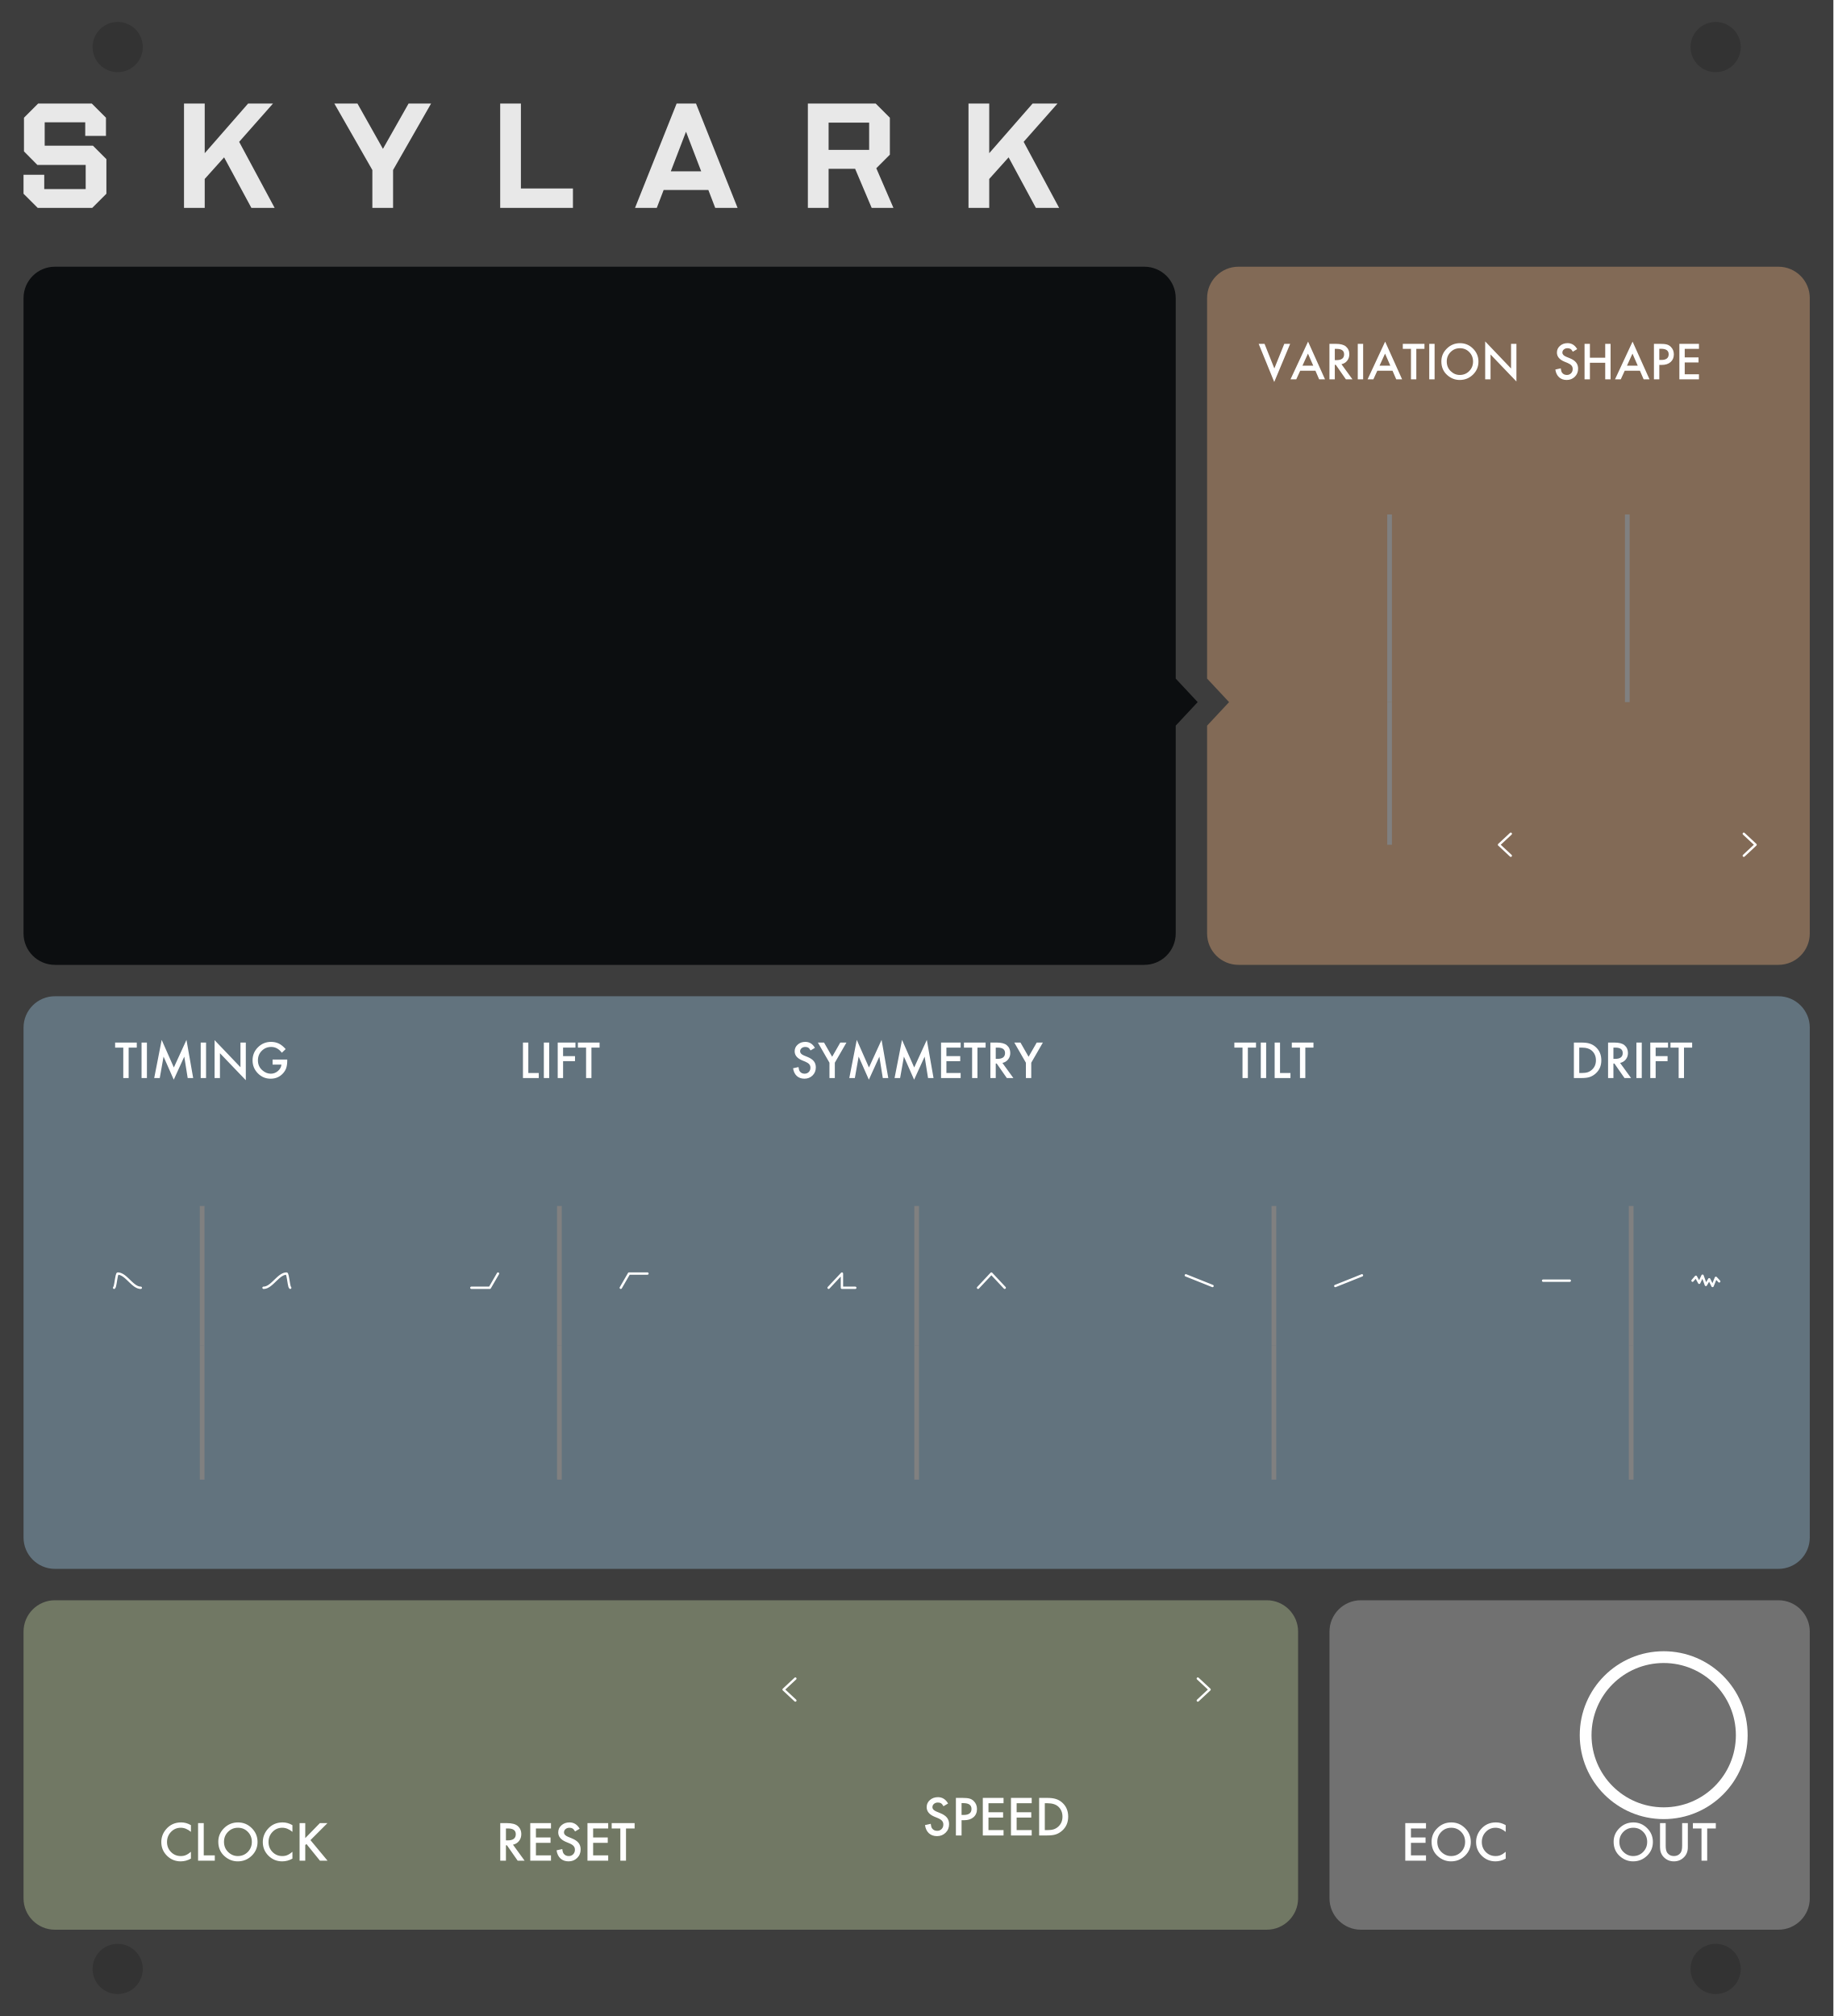
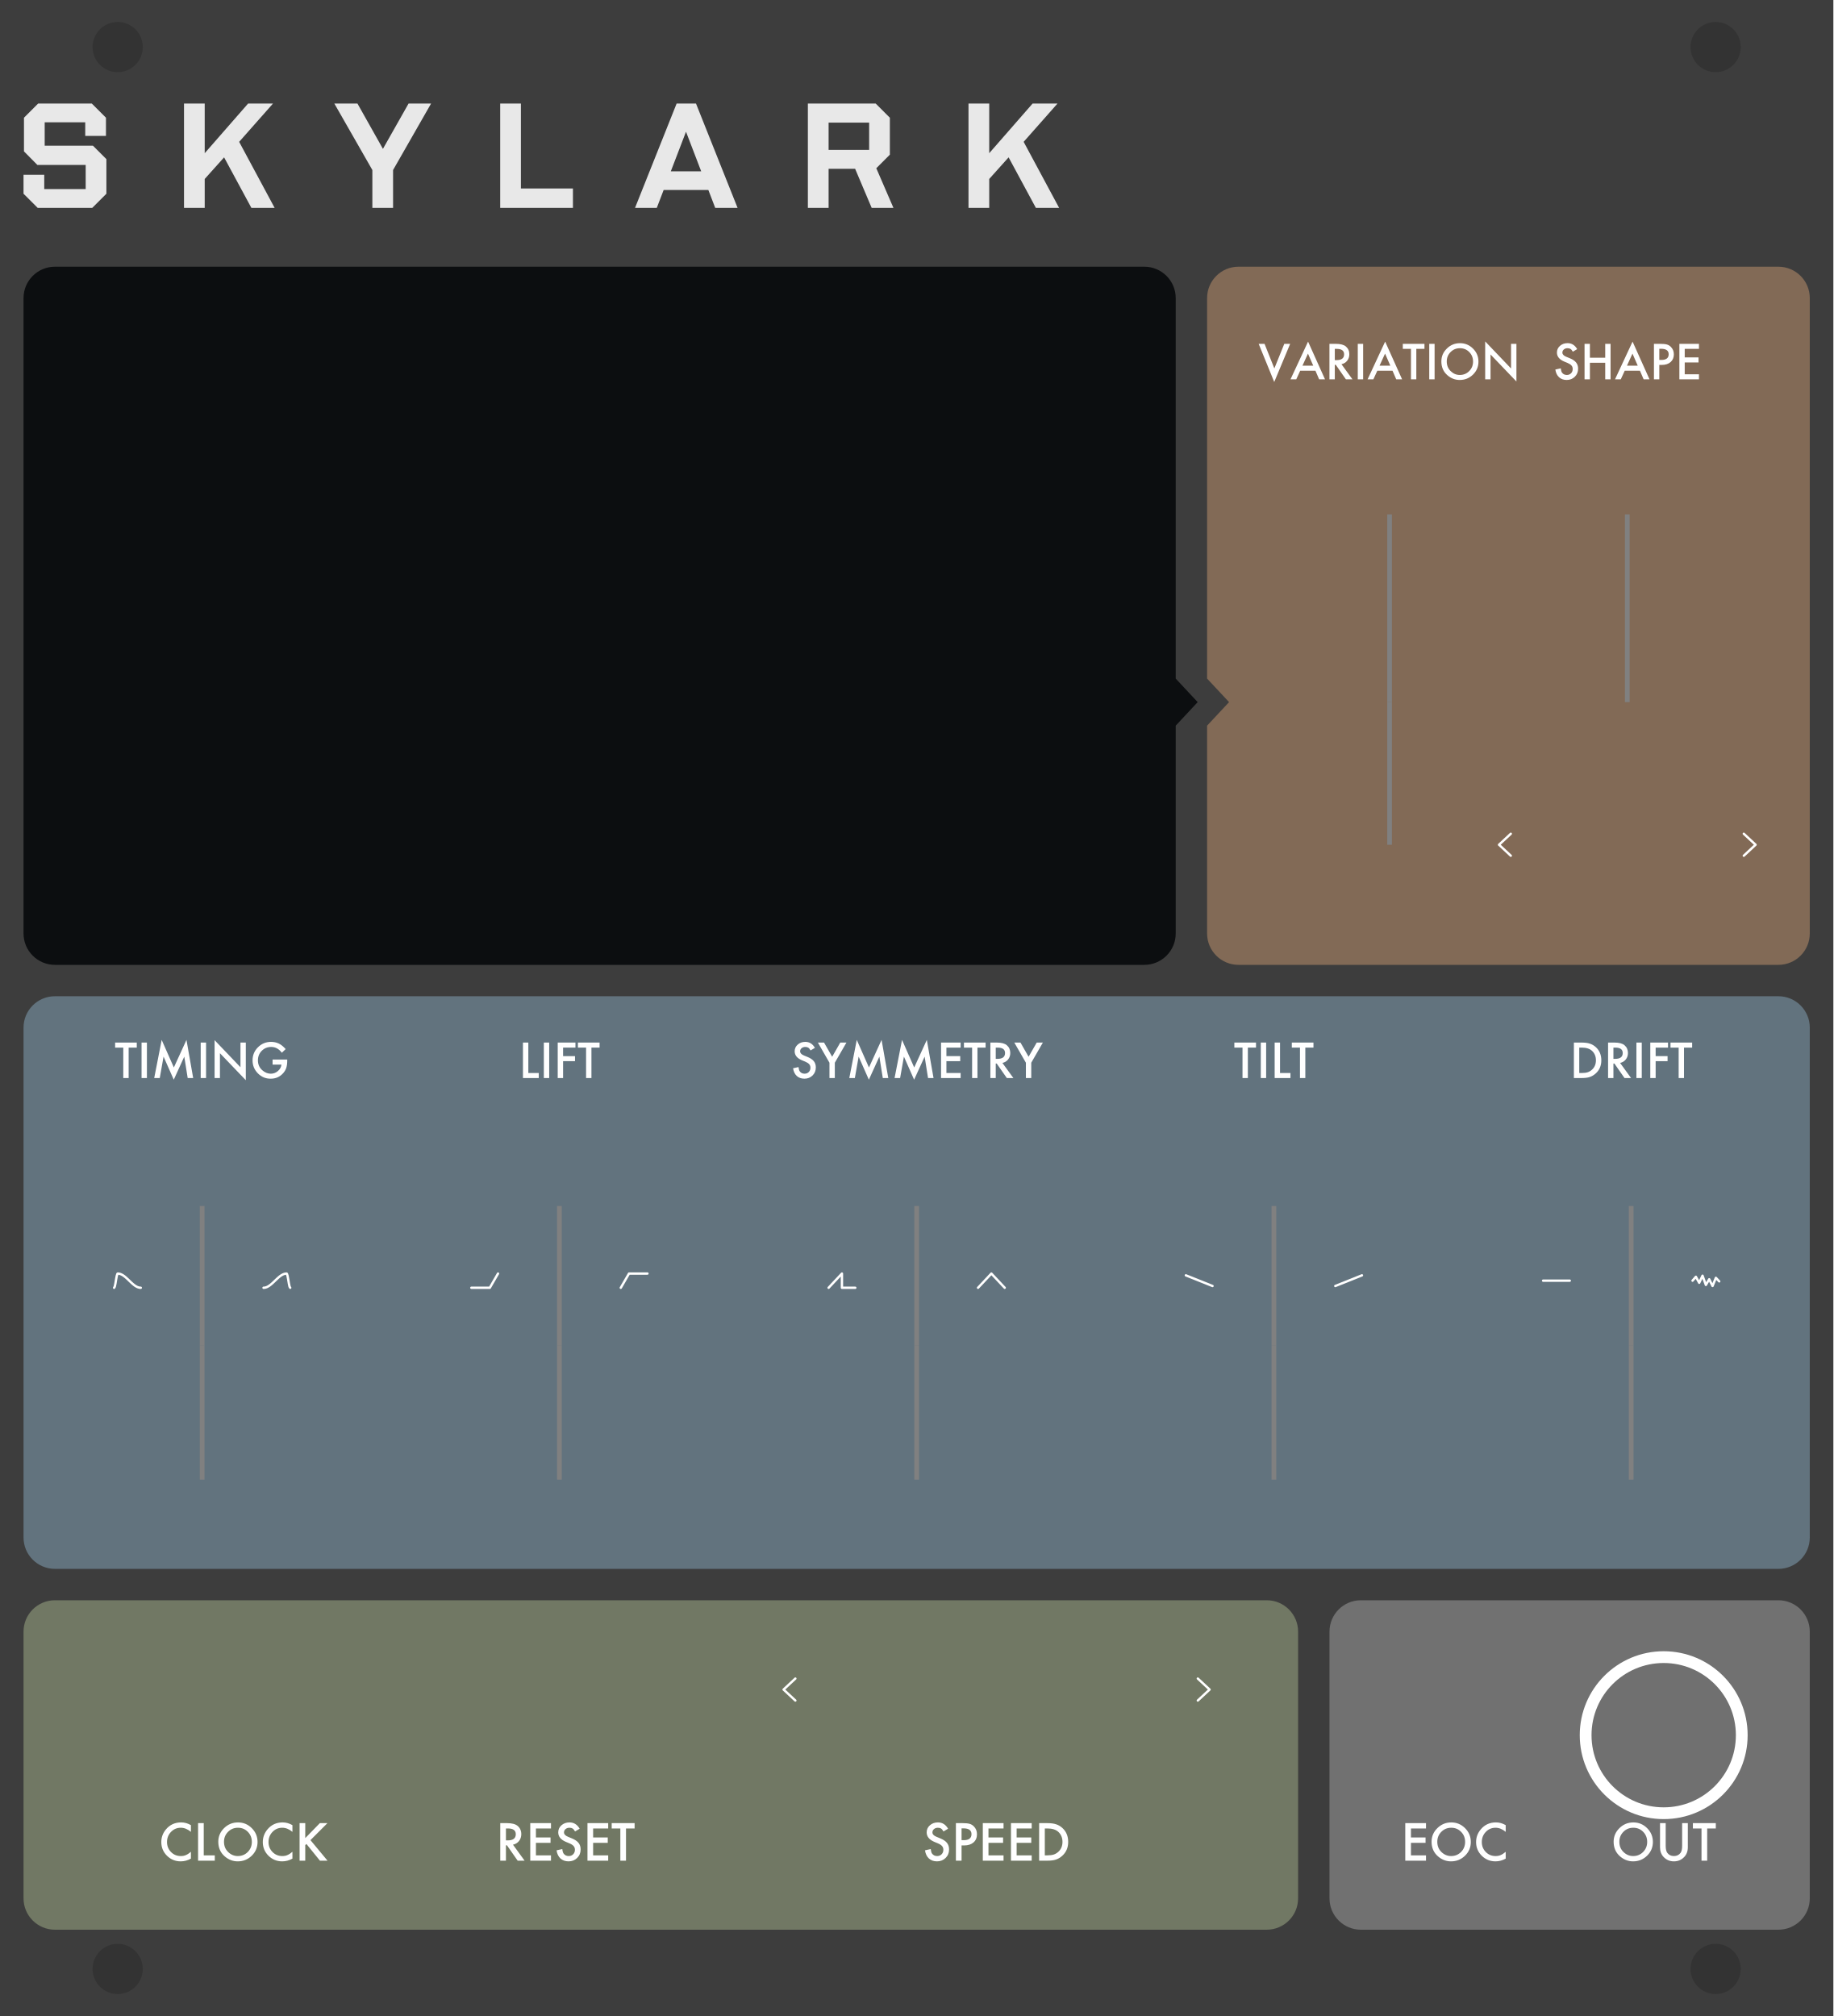
<svg xmlns="http://www.w3.org/2000/svg" version="1.1" width="116.84mm" height="128.5mm" viewBox="0 0 116.84 128.5">
  <g id="panel">
    <rect x="0" y="0" width="116.84" height="128.5" fill="#3d3d3d" />
    <path class="zone" d="M3.5,17 H72.93 A2,2 0 0 1 74.93,19 V43.253 L76.33,44.753 L74.93,46.253 V59.5 A2,2 0 0 1 72.93,61.5 H3.5 A2,2 0 0 1 1.5,59.5 V19 A2,2 0 0 1 3.5,17 Z" fill="#0c0e10" fill-opacity="1.0" />
    <path class="zone" d="M78.93,17 H113.34 A2,2 0 0 1 115.34,19 V59.5 A2,2 0 0 1 113.34,61.5 H78.93 A2,2 0 0 1 76.93,59.5 V46.253 L78.33,44.753 L76.93,43.253 V19 A2,2 0 0 1 78.93,17 Z" fill="#b98f6a" fill-opacity="0.55" />
    <rect class="zone" x="1.50" y="63.50" width="113.84" height="36.50" rx="2.00" fill="#7f9fb3" fill-opacity="0.55" />
    <rect class="zone" x="1.50" y="102.00" width="81.23" height="21.00" rx="2.00" fill="#9aa883" fill-opacity="0.55" />
    <rect class="zone" x="84.73" y="102.00" width="30.61" height="21.00" rx="2.00" fill="#9a9a9a" fill-opacity="0.55" />
    <rect class="zone" x="100.68" y="105.25" width="10.70" height="10.70" rx="5.35" fill="#ffffff" fill-opacity="1.0" />
    <rect class="zone" x="101.43" y="106.00" width="9.20" height="9.20" rx="4.60" fill="#707070" fill-opacity="1.0" />
    <circle cx="7.5" cy="3.0" r="1.6" fill="#333333" />
    <circle cx="109.34" cy="3.0" r="1.6" fill="#333333" />
    <circle cx="7.5" cy="125.5" r="1.6" fill="#333333" />
    <circle cx="109.34" cy="125.5" r="1.6" fill="#333333" />
    <rect x="88.41" y="32.791" width="0.3" height="11.962" fill="#808080" />
    <rect x="88.41" y="44.753" width="0.3" height="9.091" fill="#808080" />
    <rect x="103.56" y="32.791" width="0.3" height="11.962" fill="#808080" />
    <rect x="12.734" y="76.868" width="0.3" height="8.911" fill="#808080" />
    <rect x="12.734" y="85.779" width="0.3" height="8.533" fill="#808080" />
    <rect x="35.502" y="76.868" width="0.3" height="8.911" fill="#808080" />
    <rect x="35.502" y="85.779" width="0.3" height="8.533" fill="#808080" />
    <rect x="58.27" y="76.868" width="0.3" height="8.911" fill="#808080" />
    <rect x="58.27" y="85.779" width="0.3" height="8.533" fill="#808080" />
    <rect x="81.038" y="76.868" width="0.3" height="8.911" fill="#808080" />
    <rect x="81.038" y="85.779" width="0.3" height="8.533" fill="#808080" />
    <rect x="103.806" y="76.868" width="0.3" height="8.911" fill="#808080" />
    <rect x="103.806" y="85.779" width="0.3" height="8.533" fill="#808080" />
    <path fill="#e8e8e8" d="M2.402 13.25H5.879L6.781 12.348V10.143L5.926 9.288H2.848V7.797H5.432V8.662H6.753V7.503L5.85 6.6H2.43L1.528 7.503V9.649L2.383 10.514H5.461V12.053H2.82V11.141H1.499V12.348Z M11.727 13.25H13.047V11.407L14.282 10.03L16.021 13.25H17.503L15.242 9.041L17.398 6.6H15.812L13.047 9.764V6.6H11.727Z M23.731 13.25H25.051V10.837L27.474 6.6H26.039L24.405 9.488L22.781 6.6H21.308L23.731 10.837Z M31.878 13.25H36.514V12.015H33.198V6.6H31.878Z M40.471 13.25H41.858L42.295 12.11H45.145L45.582 13.25H47.007L44.357 6.6H43.122ZM42.751 10.922 43.72 8.396 44.689 10.922Z M51.487 13.25H52.808V10.761H54.499L55.553 13.25H56.94L55.848 10.723L56.712 9.858V7.503L55.81 6.6H51.487ZM52.808 9.555V7.816H55.392V9.555Z M61.724 13.25H63.045V11.407L64.28 10.03L66.018 13.25H67.5L65.239 9.041L67.396 6.6H65.809L63.045 9.764V6.6H61.724Z" />
    <path fill="#ffffff" d="M80.591 21.916 81.216 23.484 81.85 21.916H82.224L81.209 24.348L80.217 21.916Z M83.834 23.629H82.865L82.613 24.178H82.246L83.365 21.774L84.445 24.178H84.071ZM83.695 23.308 83.359 22.539 83.008 23.308Z M85.493 23.214 86.194 24.178H85.776L85.13 23.252H85.069V24.178H84.727V21.916H85.127Q85.575 21.916 85.775 22.085Q85.994 22.272 85.994 22.58Q85.994 22.82 85.857 22.993Q85.719 23.166 85.493 23.214ZM85.069 22.955H85.177Q85.662 22.955 85.662 22.584Q85.662 22.237 85.19 22.237H85.069Z M86.875 21.916V24.178H86.533V21.916Z M88.747 23.629H87.779L87.527 24.178H87.159L88.278 21.774L89.358 24.178H88.984ZM88.608 23.308 88.272 22.539 87.921 23.308Z M90.264 22.237V24.178H89.923V22.237H89.403V21.916H90.783V22.237Z M91.429 21.916V24.178H91.088V21.916Z M91.86 23.037Q91.86 22.559 92.21 22.217Q92.558 21.874 93.048 21.874Q93.531 21.874 93.877 22.22Q94.224 22.565 94.224 23.05Q94.224 23.538 93.875 23.878Q93.525 24.219 93.03 24.219Q92.592 24.219 92.243 23.916Q91.86 23.58 91.86 23.037ZM92.204 23.041Q92.204 23.416 92.456 23.658Q92.706 23.9 93.034 23.9Q93.39 23.9 93.635 23.654Q93.88 23.405 93.88 23.047Q93.88 22.685 93.638 22.441Q93.398 22.195 93.043 22.195Q92.69 22.195 92.447 22.441Q92.204 22.684 92.204 23.041Z M94.653 24.178V21.762L96.302 23.488V21.916H96.644V24.316L94.994 22.595V24.178Z" />
    <path fill="#ffffff" d="M100.516 22.253 100.239 22.417Q100.161 22.282 100.091 22.241Q100.018 22.195 99.902 22.195Q99.76 22.195 99.666 22.275Q99.573 22.354 99.573 22.474Q99.573 22.64 99.819 22.741L100.044 22.833Q100.32 22.945 100.447 23.105Q100.575 23.265 100.575 23.498Q100.575 23.81 100.366 24.014Q100.157 24.219 99.846 24.219Q99.552 24.219 99.36 24.045Q99.171 23.87 99.124 23.554L99.47 23.478Q99.493 23.677 99.552 23.753Q99.658 23.9 99.86 23.9Q100.019 23.9 100.125 23.793Q100.23 23.686 100.23 23.522Q100.23 23.456 100.212 23.401Q100.194 23.346 100.155 23.3Q100.116 23.254 100.054 23.213Q99.993 23.173 99.908 23.136L99.69 23.046Q99.225 22.849 99.225 22.471Q99.225 22.217 99.42 22.045Q99.615 21.872 99.905 21.872Q100.296 21.872 100.516 22.253Z M101.327 22.801H102.303V21.916H102.644V24.178H102.303V23.122H101.327V24.178H100.986V21.916H101.327Z M104.515 23.629H103.547L103.295 24.178H102.927L104.046 21.774L105.126 24.178H104.752ZM104.376 23.308 104.04 22.539 103.689 23.308Z M105.75 23.26V24.178H105.408V21.916H105.795Q106.079 21.916 106.224 21.956Q106.371 21.995 106.482 22.105Q106.677 22.296 106.677 22.586Q106.677 22.896 106.469 23.078Q106.261 23.26 105.908 23.26ZM105.75 22.943H105.877Q106.347 22.943 106.347 22.581Q106.347 22.231 105.863 22.231H105.75Z M108.277 22.237H107.37V22.781H108.25V23.101H107.37V23.857H108.277V24.178H107.029V21.916H108.277Z" />
    <path fill="#ffffff" d="M8.199 66.774V68.715H7.857V66.774H7.337V66.453H8.717V66.774Z M9.363 66.453V68.715H9.022V66.453Z M9.828 68.715 10.304 66.283 11.08 68.041 11.884 66.283 12.312 68.715H11.962L11.744 67.35L11.074 68.819L10.424 67.348L10.181 68.715Z M13.132 66.453V68.715H12.791V66.453Z M13.676 68.715V66.299L15.325 68.025V66.453H15.666V68.853L14.017 67.132V68.715Z M17.372 67.537H18.306V67.612Q18.306 67.867 18.246 68.063Q18.187 68.245 18.048 68.403Q17.733 68.757 17.247 68.757Q16.772 68.757 16.434 68.415Q16.096 68.07 16.096 67.589Q16.096 67.096 16.44 66.754Q16.784 66.409 17.278 66.409Q17.543 66.409 17.773 66.518Q17.993 66.626 18.205 66.869L17.962 67.102Q17.684 66.732 17.284 66.732Q16.925 66.732 16.682 66.979Q16.438 67.222 16.438 67.589Q16.438 67.966 16.709 68.211Q16.963 68.438 17.259 68.438Q17.511 68.438 17.711 68.268Q17.912 68.097 17.936 67.858H17.372Z" />
    <path fill="#ffffff" d="M33.671 66.453V68.394H34.336V68.715H33.329V66.453Z M35.001 66.453V68.715H34.66V66.453Z M36.674 66.774H35.886V67.318H36.646V67.638H35.886V68.715H35.544V66.453H36.674Z M37.693 66.774V68.715H37.352V66.774H36.832V66.453H38.212V66.774Z" />
    <path fill="#ffffff" d="M51.936 66.79 51.659 66.954Q51.581 66.819 51.511 66.778Q51.438 66.732 51.322 66.732Q51.18 66.732 51.086 66.812Q50.993 66.891 50.993 67.011Q50.993 67.177 51.239 67.278L51.464 67.37Q51.74 67.482 51.867 67.642Q51.994 67.802 51.994 68.035Q51.994 68.347 51.786 68.551Q51.577 68.756 51.266 68.756Q50.972 68.756 50.78 68.582Q50.591 68.407 50.544 68.091L50.89 68.015Q50.913 68.214 50.972 68.29Q51.077 68.437 51.28 68.437Q51.439 68.437 51.545 68.33Q51.65 68.223 51.65 68.059Q51.65 67.993 51.632 67.938Q51.614 67.883 51.575 67.837Q51.536 67.791 51.474 67.75Q51.413 67.71 51.328 67.673L51.11 67.583Q50.645 67.386 50.645 67.008Q50.645 66.754 50.84 66.582Q51.035 66.409 51.325 66.409Q51.716 66.409 51.936 66.79Z M52.863 67.738 52.125 66.453H52.517L53.035 67.357L53.553 66.453H53.946L53.204 67.738V68.715H52.863Z M54.127 68.715 54.603 66.283 55.38 68.041 56.184 66.283 56.612 68.715H56.262L56.043 67.35L55.374 68.819L54.723 67.348L54.48 68.715Z M57.012 68.715 57.488 66.283 58.264 68.041 59.068 66.283 59.496 68.715H59.146L58.928 67.35L58.258 68.819L57.608 67.348L57.365 68.715Z M61.223 66.774H60.316V67.318H61.197V67.638H60.316V68.394H61.223V68.715H59.975V66.453H61.223Z M62.295 66.774V68.715H61.954V66.774H61.434V66.453H62.814V66.774Z M63.885 67.751 64.585 68.715H64.167L63.521 67.789H63.46V68.715H63.118V66.453H63.518Q63.967 66.453 64.166 66.622Q64.386 66.809 64.386 67.117Q64.386 67.357 64.248 67.53Q64.11 67.703 63.885 67.751ZM63.46 67.492H63.568Q64.053 67.492 64.053 67.121Q64.053 66.774 63.581 66.774H63.46Z M65.382 67.738 64.643 66.453H65.036L65.553 67.357L66.072 66.453H66.464L65.723 67.738V68.715H65.382Z" />
    <path fill="#ffffff" d="M79.528 66.774V68.715H79.187V66.774H78.667V66.453H80.047V66.774Z M80.693 66.453V68.715H80.352V66.453Z M81.578 66.453V68.394H82.243V68.715H81.236V66.453Z M83.19 66.774V68.715H82.849V66.774H82.329V66.453H83.709V66.774Z" />
    <path fill="#ffffff" d="M100.306 68.715V66.453H100.781Q101.122 66.453 101.32 66.521Q101.532 66.587 101.705 66.745Q102.055 67.064 102.055 67.584Q102.055 68.106 101.691 68.428Q101.508 68.589 101.307 68.652Q101.119 68.715 100.775 68.715ZM100.648 68.394H100.801Q101.031 68.394 101.184 68.346Q101.336 68.295 101.459 68.183Q101.711 67.953 101.711 67.584Q101.711 67.212 101.462 66.981Q101.238 66.774 100.801 66.774H100.648Z M103.251 67.751 103.951 68.715H103.533L102.887 67.789H102.826V68.715H102.485V66.453H102.884Q103.333 66.453 103.532 66.622Q103.752 66.809 103.752 67.117Q103.752 67.357 103.614 67.53Q103.476 67.703 103.251 67.751ZM102.826 67.492H102.934Q103.419 67.492 103.419 67.121Q103.419 66.774 102.947 66.774H102.826Z M104.632 66.453V68.715H104.291V66.453Z M106.305 66.774H105.517V67.318H106.277V67.638H105.517V68.715H105.175V66.453H106.305Z M107.324 66.774V68.715H106.983V66.774H106.463V66.453H107.843V66.774Z" />
    <path fill="#ffffff" d="M12.168 116.335V116.763Q11.855 116.501 11.52 116.501Q11.151 116.501 10.898 116.766Q10.644 117.03 10.644 117.411Q10.644 117.788 10.898 118.047Q11.152 118.305 11.521 118.305Q11.712 118.305 11.845 118.243Q11.92 118.212 12 118.16Q12.079 118.107 12.168 118.033V118.468Q11.858 118.643 11.517 118.643Q11.004 118.643 10.641 118.285Q10.28 117.924 10.28 117.414Q10.28 116.957 10.582 116.599Q10.954 116.16 11.545 116.16Q11.867 116.16 12.168 116.335Z M12.985 116.206V118.26H13.689V118.6H12.624V116.206Z M13.912 117.392Q13.912 116.887 14.282 116.524Q14.651 116.161 15.169 116.161Q15.681 116.161 16.047 116.527Q16.414 116.893 16.414 117.406Q16.414 117.923 16.045 118.282Q15.675 118.643 15.151 118.643Q14.687 118.643 14.318 118.322Q13.912 117.967 13.912 117.392ZM14.276 117.397Q14.276 117.794 14.543 118.05Q14.808 118.305 15.155 118.305Q15.532 118.305 15.791 118.045Q16.05 117.781 16.05 117.403Q16.05 117.02 15.794 116.761Q15.54 116.501 15.165 116.501Q14.791 116.501 14.534 116.761Q14.276 117.019 14.276 117.397Z M18.637 116.335V116.763Q18.324 116.501 17.989 116.501Q17.62 116.501 17.367 116.766Q17.113 117.03 17.113 117.411Q17.113 117.788 17.367 118.047Q17.622 118.305 17.991 118.305Q18.181 118.305 18.315 118.243Q18.389 118.212 18.469 118.16Q18.549 118.107 18.637 118.033V118.468Q18.327 118.643 17.986 118.643Q17.473 118.643 17.11 118.285Q16.749 117.924 16.749 117.414Q16.749 116.957 17.051 116.599Q17.423 116.16 18.014 116.16Q18.336 116.16 18.637 116.335Z M19.454 117.161 20.386 116.206H20.868L19.786 117.29L20.874 118.6H20.391L19.529 117.535L19.454 117.609V118.6H19.093V116.206H19.454Z" />
    <path fill="#ffffff" d="M32.693 117.58 33.434 118.6H32.992L32.309 117.62H32.244V118.6H31.882V116.206H32.306Q32.78 116.206 32.991 116.385Q33.223 116.583 33.223 116.909Q33.223 117.163 33.078 117.346Q32.932 117.529 32.693 117.58ZM32.244 117.306H32.358Q32.872 117.306 32.872 116.913Q32.872 116.546 32.372 116.546H32.244Z M35.115 116.546H34.155V117.121H35.087V117.461H34.155V118.26H35.115V118.6H33.794V116.206H35.115Z M36.943 116.563 36.65 116.737Q36.567 116.594 36.493 116.551Q36.415 116.501 36.293 116.501Q36.143 116.501 36.043 116.586Q35.944 116.67 35.944 116.797Q35.944 116.972 36.205 117.079L36.443 117.177Q36.735 117.295 36.87 117.464Q37.005 117.634 37.005 117.881Q37.005 118.211 36.784 118.426Q36.563 118.643 36.234 118.643Q35.923 118.643 35.719 118.459Q35.519 118.274 35.47 117.94L35.836 117.859Q35.86 118.07 35.923 118.15Q36.034 118.305 36.248 118.305Q36.417 118.305 36.529 118.192Q36.64 118.079 36.64 117.905Q36.64 117.836 36.621 117.778Q36.602 117.719 36.56 117.671Q36.519 117.622 36.454 117.579Q36.389 117.536 36.299 117.498L36.068 117.402Q35.577 117.194 35.577 116.794Q35.577 116.524 35.783 116.343Q35.989 116.16 36.296 116.16Q36.71 116.16 36.943 116.563Z M38.761 116.546H37.801V117.121H38.733V117.461H37.801V118.26H38.761V118.6H37.44V116.206H38.761Z M39.896 116.546V118.6H39.535V116.546H38.984V116.206H40.445V116.546Z" />
-     <path fill="#ffffff" d="M60.423 114.955 60.13 115.129Q60.048 114.986 59.974 114.943Q59.896 114.893 59.774 114.893Q59.624 114.893 59.524 114.978Q59.425 115.062 59.425 115.189Q59.425 115.364 59.686 115.471L59.924 115.569Q60.216 115.687 60.351 115.856Q60.486 116.026 60.486 116.273Q60.486 116.603 60.265 116.818Q60.044 117.035 59.715 117.035Q59.403 117.035 59.2 116.851Q59 116.666 58.951 116.332L59.317 116.251Q59.341 116.462 59.403 116.542Q59.515 116.697 59.729 116.697Q59.898 116.697 60.01 116.584Q60.121 116.471 60.121 116.297Q60.121 116.228 60.102 116.17Q60.082 116.111 60.041 116.063Q60 116.014 59.935 115.971Q59.87 115.928 59.78 115.89L59.549 115.794Q59.058 115.586 59.058 115.186Q59.058 114.916 59.264 114.735Q59.47 114.552 59.777 114.552Q60.191 114.552 60.423 114.955Z M61.282 116.02V116.992H60.921V114.598H61.33Q61.631 114.598 61.785 114.64Q61.94 114.682 62.057 114.798Q62.264 115 62.264 115.307Q62.264 115.635 62.044 115.828Q61.823 116.02 61.45 116.02ZM61.282 115.685H61.417Q61.915 115.685 61.915 115.302Q61.915 114.932 61.402 114.932H61.282Z M63.957 114.938H62.997V115.513H63.929V115.853H62.997V116.652H63.957V116.992H62.636V114.598H63.957Z M65.752 114.938H64.792V115.513H65.724V115.853H64.792V116.652H65.752V116.992H64.431V114.598H65.752Z M66.226 116.992V114.598H66.729Q67.09 114.598 67.299 114.67Q67.524 114.739 67.707 114.907Q68.077 115.245 68.077 115.795Q68.077 116.347 67.691 116.688Q67.497 116.859 67.285 116.925Q67.087 116.992 66.722 116.992ZM66.587 116.652H66.75Q66.994 116.652 67.155 116.601Q67.316 116.547 67.446 116.429Q67.713 116.186 67.713 115.795Q67.713 115.401 67.449 115.156Q67.212 114.938 66.75 114.938H66.587Z" />
+     <path fill="#ffffff" d="M60.423 116.563 60.13 116.737Q60.048 116.594 59.974 116.551Q59.896 116.501 59.774 116.501Q59.624 116.501 59.524 116.586Q59.425 116.67 59.425 116.797Q59.425 116.972 59.686 117.079L59.924 117.177Q60.216 117.295 60.351 117.464Q60.486 117.634 60.486 117.881Q60.486 118.211 60.265 118.426Q60.044 118.643 59.715 118.643Q59.403 118.643 59.2 118.459Q59 118.274 58.951 117.94L59.317 117.859Q59.341 118.07 59.403 118.15Q59.515 118.305 59.729 118.305Q59.898 118.305 60.01 118.192Q60.121 118.079 60.121 117.905Q60.121 117.836 60.102 117.778Q60.082 117.719 60.041 117.671Q60 117.622 59.935 117.579Q59.87 117.536 59.78 117.498L59.549 117.402Q59.058 117.194 59.058 116.794Q59.058 116.524 59.264 116.343Q59.47 116.16 59.777 116.16Q60.191 116.16 60.423 116.563Z M61.282 117.628V118.6H60.921V116.206H61.33Q61.631 116.206 61.785 116.248Q61.94 116.29 62.057 116.406Q62.264 116.608 62.264 116.915Q62.264 117.243 62.044 117.436Q61.823 117.628 61.45 117.628ZM61.282 117.293H61.417Q61.915 117.293 61.915 116.91Q61.915 116.54 61.402 116.54H61.282Z M63.957 116.546H62.997V117.121H63.929V117.461H62.997V118.26H63.957V118.6H62.636V116.206H63.957Z M65.752 116.546H64.792V117.121H65.724V117.461H64.792V118.26H65.752V118.6H64.431V116.206H65.752Z M66.226 118.6V116.206H66.729Q67.09 116.206 67.299 116.278Q67.524 116.347 67.707 116.515Q68.077 116.853 68.077 117.403Q68.077 117.955 67.691 118.296Q67.497 118.467 67.285 118.533Q67.087 118.6 66.722 118.6ZM66.587 118.26H66.75Q66.994 118.26 67.155 118.209Q67.316 118.155 67.446 118.037Q67.713 117.794 67.713 117.403Q67.713 117.009 67.449 116.764Q67.212 116.546 66.75 116.546H66.587Z" />
    <path fill="#ffffff" d="M90.881 116.546H89.922V117.121H90.853V117.461H89.922V118.26H90.881V118.6H89.56V116.206H90.881Z M91.236 117.392Q91.236 116.887 91.607 116.524Q91.976 116.161 92.493 116.161Q93.005 116.161 93.371 116.527Q93.738 116.893 93.738 117.406Q93.738 117.923 93.369 118.282Q92.999 118.643 92.475 118.643Q92.011 118.643 91.642 118.322Q91.236 117.967 91.236 117.392ZM91.601 117.397Q91.601 117.794 91.867 118.05Q92.132 118.305 92.48 118.305Q92.856 118.305 93.115 118.045Q93.374 117.781 93.374 117.403Q93.374 117.02 93.118 116.761Q92.864 116.501 92.489 116.501Q92.115 116.501 91.858 116.761Q91.601 117.019 91.601 117.397Z M95.961 116.335V116.763Q95.648 116.501 95.313 116.501Q94.944 116.501 94.692 116.766Q94.438 117.03 94.438 117.411Q94.438 117.788 94.692 118.047Q94.946 118.305 95.315 118.305Q95.506 118.305 95.639 118.243Q95.713 118.212 95.793 118.16Q95.873 118.107 95.961 118.033V118.468Q95.651 118.643 95.31 118.643Q94.797 118.643 94.434 118.285Q94.073 117.924 94.073 117.414Q94.073 116.957 94.376 116.599Q94.748 116.16 95.338 116.16Q95.661 116.16 95.961 116.335Z" />
    <path fill="#ffffff" d="M102.839 117.392Q102.839 116.887 103.21 116.524Q103.579 116.161 104.097 116.161Q104.608 116.161 104.974 116.527Q105.341 116.893 105.341 117.406Q105.341 117.923 104.972 118.282Q104.602 118.643 104.078 118.643Q103.614 118.643 103.245 118.322Q102.839 117.967 102.839 117.392ZM103.204 117.397Q103.204 117.794 103.47 118.05Q103.735 118.305 104.083 118.305Q104.459 118.305 104.718 118.045Q104.977 117.781 104.977 117.403Q104.977 117.02 104.721 116.761Q104.467 116.501 104.092 116.501Q103.718 116.501 103.461 116.761Q103.204 117.019 103.204 117.397Z M106.157 116.206V117.648Q106.157 117.957 106.258 118.099Q106.408 118.305 106.681 118.305Q106.955 118.305 107.106 118.099Q107.206 117.961 107.206 117.648V116.206H107.568V117.747Q107.568 118.126 107.332 118.371Q107.067 118.643 106.681 118.643Q106.295 118.643 106.031 118.371Q105.796 118.126 105.796 117.747V116.206Z M108.802 116.546V118.6H108.44V116.546H107.89V116.206H109.351V116.546Z" />
  </g>
  <g id="glyphs">
    <polyline points="7.272,82.083 7.314,82.008 7.357,81.81 7.399,81.553 7.442,81.321 7.484,81.19 7.502,81.177 7.527,81.178 7.569,81.182 7.612,81.19 7.654,81.201 7.697,81.216 7.739,81.234 7.782,81.256 7.824,81.281 7.867,81.308 7.91,81.338 7.952,81.371 7.995,81.406 8.037,81.442 8.079,81.481 8.122,81.52 8.165,81.56 8.207,81.601 8.249,81.642 8.292,81.683 8.335,81.724 8.377,81.763 8.419,81.802 8.462,81.839 8.505,81.875 8.547,81.908 8.589,81.94 8.632,81.968 8.675,81.994 8.717,82.017 8.759,82.037 8.802,82.053 8.845,82.066 8.887,82.075 8.93,82.081 8.972,82.083" fill="none" stroke="#ffffff" stroke-width="0.15" stroke-linecap="round" stroke-linejoin="round" />
    <polyline points="16.796,82.083 16.838,82.081 16.881,82.075 16.924,82.066 16.966,82.053 17.009,82.037 17.051,82.017 17.093,81.994 17.136,81.968 17.178,81.94 17.221,81.908 17.264,81.875 17.306,81.839 17.349,81.802 17.391,81.763 17.433,81.724 17.476,81.683 17.518,81.642 17.561,81.601 17.604,81.56 17.646,81.52 17.689,81.481 17.731,81.442 17.773,81.406 17.816,81.371 17.858,81.338 17.901,81.308 17.944,81.281 17.986,81.256 18.029,81.234 18.071,81.216 18.113,81.201 18.156,81.19 18.198,81.182 18.241,81.178 18.266,81.177 18.284,81.19 18.326,81.321 18.369,81.553 18.411,81.81 18.453,82.008 18.496,82.083" fill="none" stroke="#ffffff" stroke-width="0.15" stroke-linecap="round" stroke-linejoin="round" />
    <polyline points="30.04,82.083 31.217,82.083 31.74,81.177" fill="none" stroke="#ffffff" stroke-width="0.15" stroke-linecap="round" stroke-linejoin="round" />
    <polyline points="39.564,82.083 40.087,81.177 41.264,81.177" fill="none" stroke="#ffffff" stroke-width="0.15" stroke-linecap="round" stroke-linejoin="round" />
    <polyline points="52.808,82.083 53.658,81.177 53.658,82.083 54.508,82.083" fill="none" stroke="#ffffff" stroke-width="0.15" stroke-linecap="round" stroke-linejoin="round" />
    <polyline points="62.332,82.083 63.182,81.177 64.032,82.083" fill="none" stroke="#ffffff" stroke-width="0.15" stroke-linecap="round" stroke-linejoin="round" />
    <polyline points="75.576,81.29 77.276,81.97" fill="none" stroke="#ffffff" stroke-width="0.15" stroke-linecap="round" stroke-linejoin="round" />
    <polyline points="85.1,81.97 86.8,81.29" fill="none" stroke="#ffffff" stroke-width="0.15" stroke-linecap="round" stroke-linejoin="round" />
    <polyline points="98.344,81.63 100.044,81.63" fill="none" stroke="#ffffff" stroke-width="0.15" stroke-linecap="round" stroke-linejoin="round" />
    <polyline points="107.868,81.63 108.081,81.381 108.293,81.766 108.505,81.313 108.718,81.902 108.93,81.54 109.143,81.969 109.356,81.449 109.568,81.675" fill="none" stroke="#ffffff" stroke-width="0.15" stroke-linecap="round" stroke-linejoin="round" />
    <polyline points="96.285,53.144 95.535,53.844 96.285,54.544" fill="none" stroke="#ffffff" stroke-width="0.15" stroke-linecap="round" stroke-linejoin="round" />
    <polyline points="111.135,53.144 111.885,53.844 111.135,54.544" fill="none" stroke="#ffffff" stroke-width="0.15" stroke-linecap="round" stroke-linejoin="round" />
    <polyline points="50.689,106.992 49.939,107.692 50.689,108.392" fill="none" stroke="#ffffff" stroke-width="0.15" stroke-linecap="round" stroke-linejoin="round" />
    <polyline points="76.339,106.992 77.089,107.692 76.339,108.392" fill="none" stroke="#ffffff" stroke-width="0.15" stroke-linecap="round" stroke-linejoin="round" />
  </g>
  <g id="components" style="display:none">
    <rect id="SCREEN#Widget" x="1.5" y="17.0" width="73.43" height="44.5" fill="#ffff00" />
    <circle id="VARIATION_PARAM#RoundBlackKnob" cx="88.56" cy="32.791" r="2" fill="#ff0000" />
    <circle id="SHAPE_PARAM#RoundBlackSnapKnob" cx="103.71" cy="32.791" r="2" fill="#ff0000" />
    <circle id="VARIATION_INPUT#PJ301MPort" cx="88.56" cy="44.753" r="2" fill="#00ff00" />
    <circle id="SHAPE_INPUT#PJ301MPort" cx="103.71" cy="44.753" r="2" fill="#00ff00" />
    <circle id="VARIATION_CV_PARAM#Trimpot" cx="88.56" cy="53.844" r="2" fill="#ff0000" />
    <circle id="SHAPE_PREV_PARAM#TL1105" cx="100.41" cy="53.844" r="2" fill="#ff0000" />
    <circle id="SHAPE_NEXT_PARAM#TL1105" cx="107.01" cy="53.844" r="2" fill="#ff0000" />
    <circle id="TIMING_PARAM#RoundBlackKnob" cx="12.884" cy="76.868" r="2" fill="#ff0000" />
    <circle id="LIFT_PARAM#RoundBlackKnob" cx="35.652" cy="76.868" r="2" fill="#ff0000" />
    <circle id="SYMMETRY_PARAM#RoundBlackKnob" cx="58.42" cy="76.868" r="2" fill="#ff0000" />
    <circle id="TILT_PARAM#RoundBlackKnob" cx="81.188" cy="76.868" r="2" fill="#ff0000" />
    <circle id="DRIFT_PARAM#RoundBlackKnob" cx="103.956" cy="76.868" r="2" fill="#ff0000" />
    <circle id="TIMING_CV_PARAM#Trimpot" cx="12.884" cy="85.779" r="2" fill="#ff0000" />
    <circle id="LIFT_CV_PARAM#Trimpot" cx="35.652" cy="85.779" r="2" fill="#ff0000" />
    <circle id="SYMMETRY_CV_PARAM#Trimpot" cx="58.42" cy="85.779" r="2" fill="#ff0000" />
    <circle id="TILT_CV_PARAM#Trimpot" cx="81.188" cy="85.779" r="2" fill="#ff0000" />
    <circle id="DRIFT_CV_PARAM#Trimpot" cx="103.956" cy="85.779" r="2" fill="#ff0000" />
    <circle id="TIMING_INPUT#PJ301MPort" cx="12.884" cy="94.312" r="2" fill="#00ff00" />
    <circle id="LIFT_INPUT#PJ301MPort" cx="35.652" cy="94.312" r="2" fill="#00ff00" />
    <circle id="SYMMETRY_INPUT#PJ301MPort" cx="58.42" cy="94.312" r="2" fill="#00ff00" />
    <circle id="TILT_INPUT#PJ301MPort" cx="81.188" cy="94.312" r="2" fill="#00ff00" />
    <circle id="DRIFT_INPUT#PJ301MPort" cx="103.956" cy="94.312" r="2" fill="#00ff00" />
    <circle id="BPM_PARAM#RoundBlackKnob" cx="10.261" cy="110.6" r="2" fill="#ff0000" />
    <circle id="CLOCK_INPUT#PJ301MPort" cx="20.761" cy="110.6" r="2" fill="#00ff00" />
    <circle id="RESET_PARAM#VCVButton" cx="31.788" cy="110.6" r="2" fill="#ff0000" />
    <circle id="RESET_INPUT#PJ301MPort" cx="40.288" cy="110.6" r="2" fill="#00ff00" />
    <circle id="SPEED_DOWN_PARAM#TL1105" cx="54.814" cy="107.692" r="2" fill="#ff0000" />
    <circle id="SPEED_RESET_PARAM#VCVButton" cx="63.514" cy="107.692" r="2" fill="#ff0000" />
    <circle id="SPEED_UP_PARAM#TL1105" cx="72.214" cy="107.692" r="2" fill="#ff0000" />
    <circle id="SPEED_DOWN_INPUT#PJ301MPort" cx="53.514" cy="115.892" r="2" fill="#00ff00" />
    <circle id="SPEED_UP_INPUT#PJ301MPort" cx="73.514" cy="115.892" r="2" fill="#00ff00" />
    <circle id="EOC_OUTPUT#PJ301MPort" cx="92.702" cy="110.6" r="2" fill="#0000ff" />
    <circle id="MAIN_OUTPUT#PJ301MPort" cx="106.029" cy="110.6" r="2" fill="#0000ff" />
  </g>
</svg>
